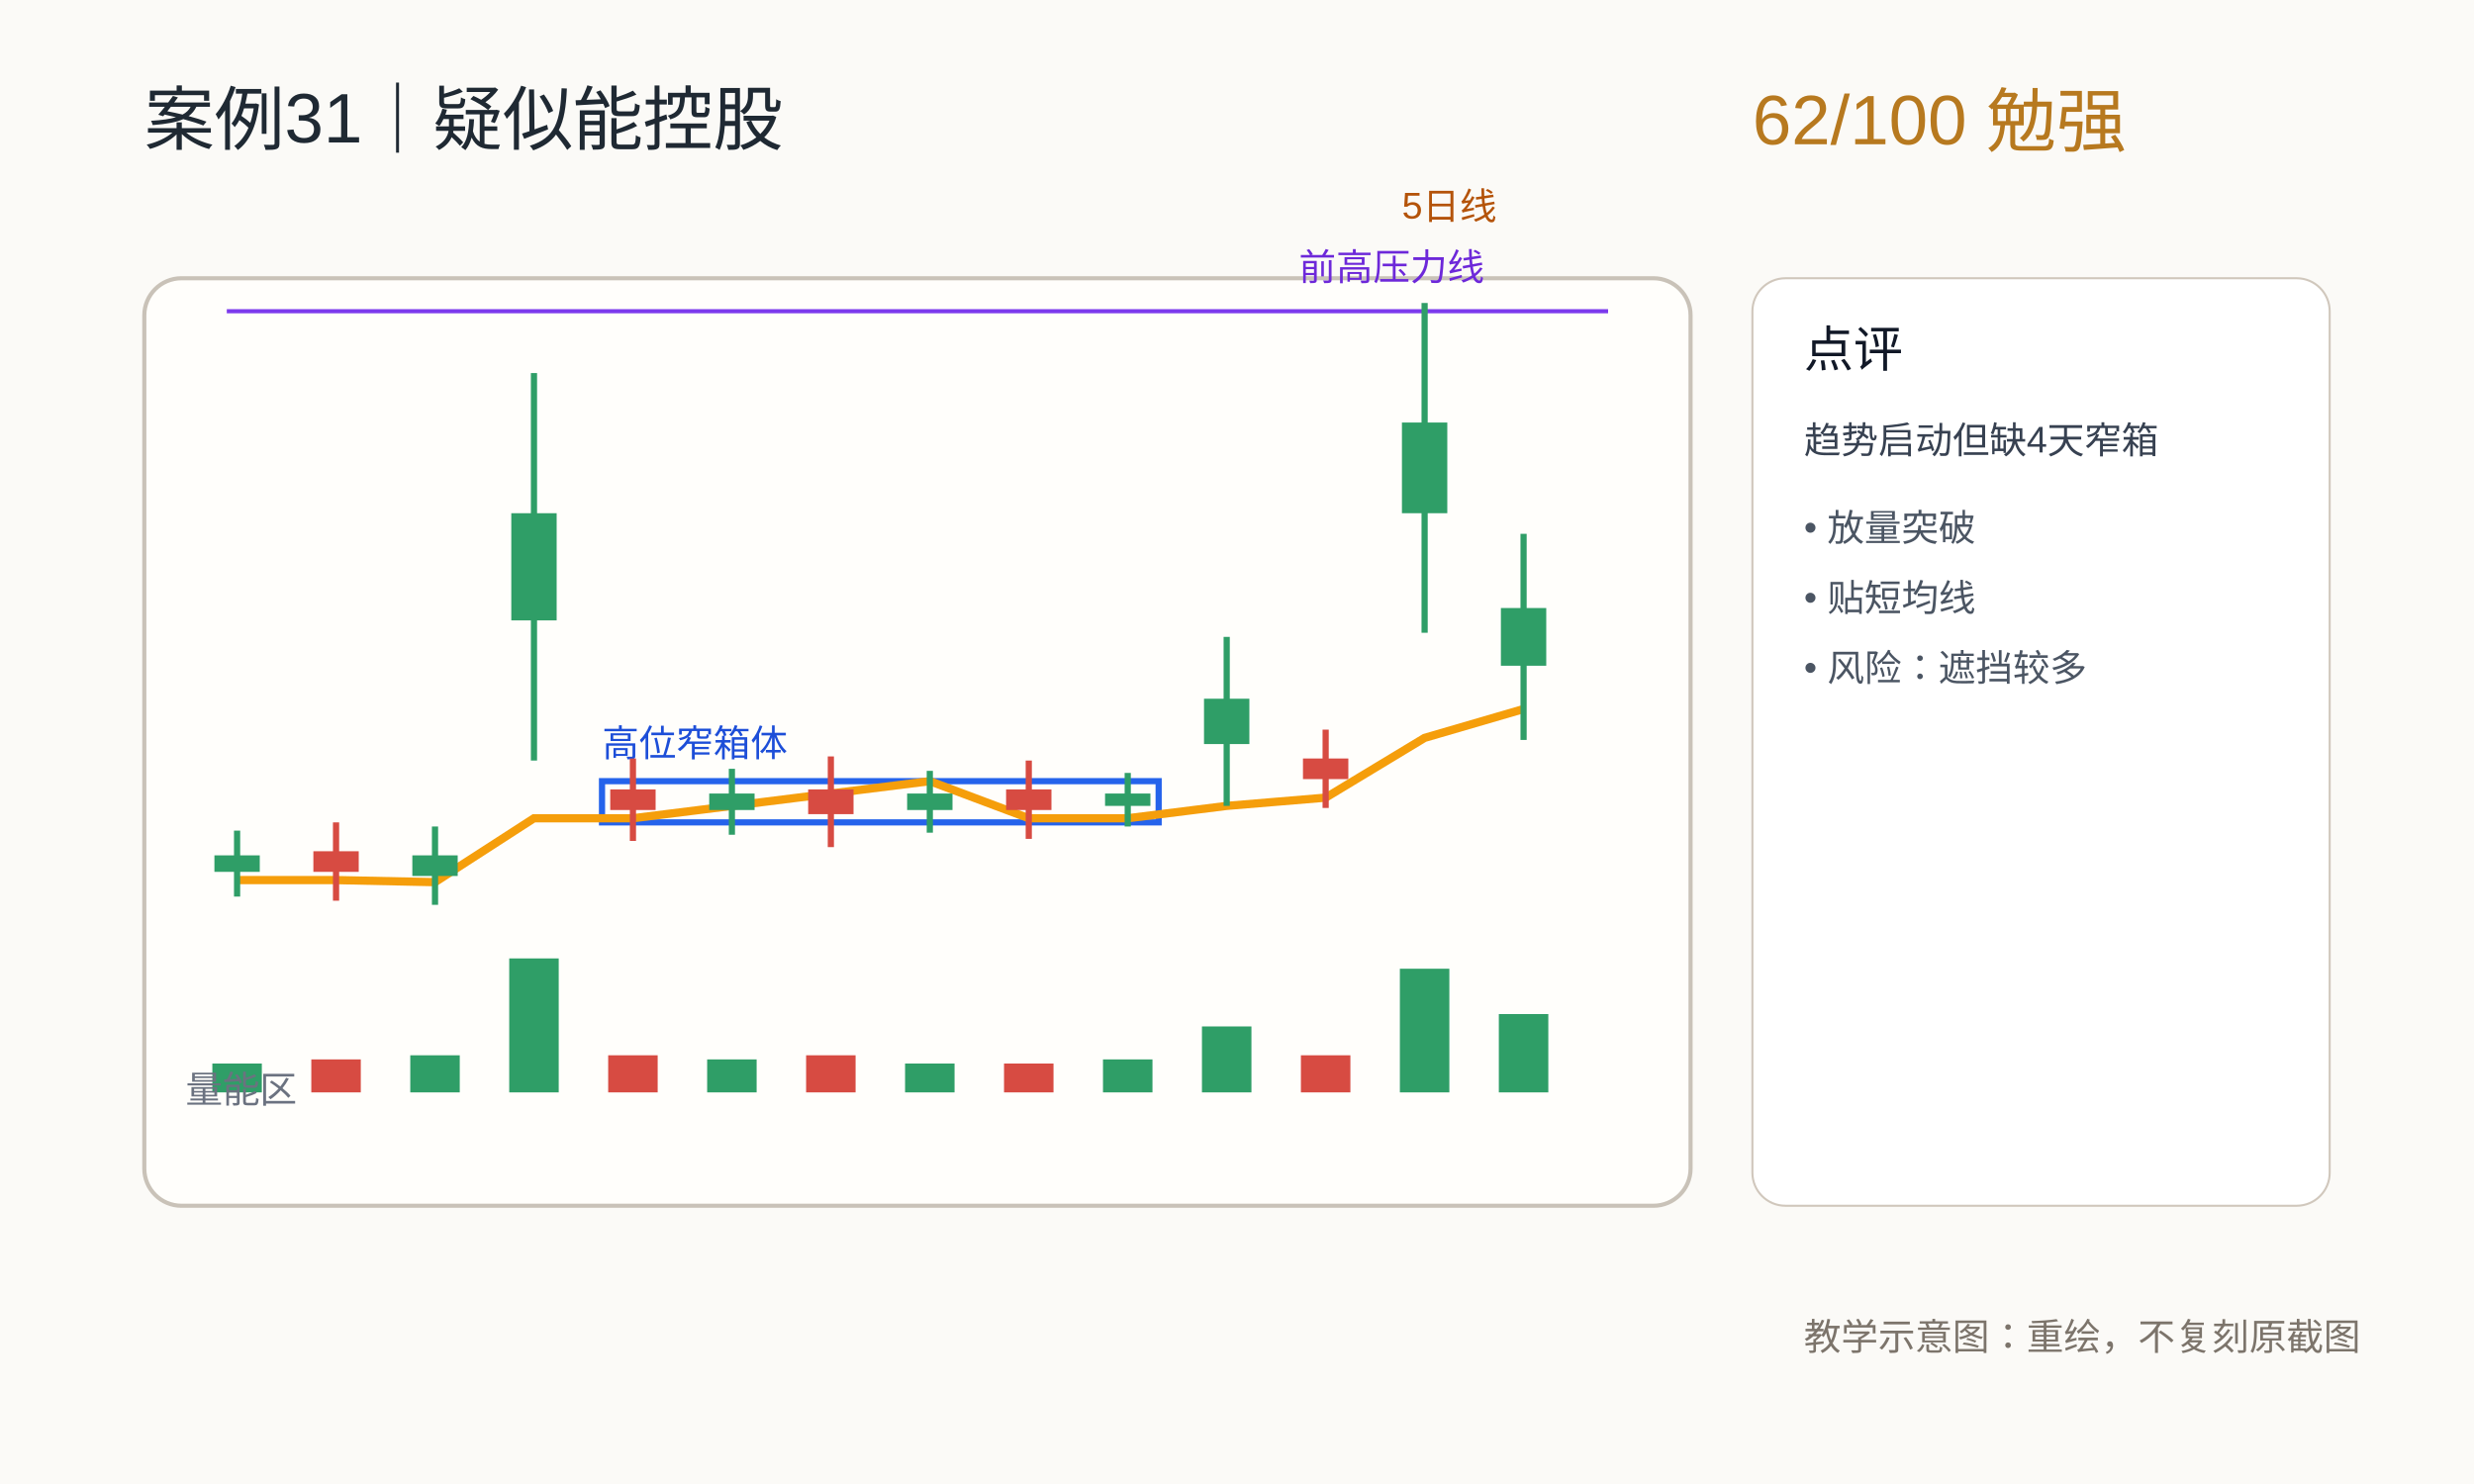
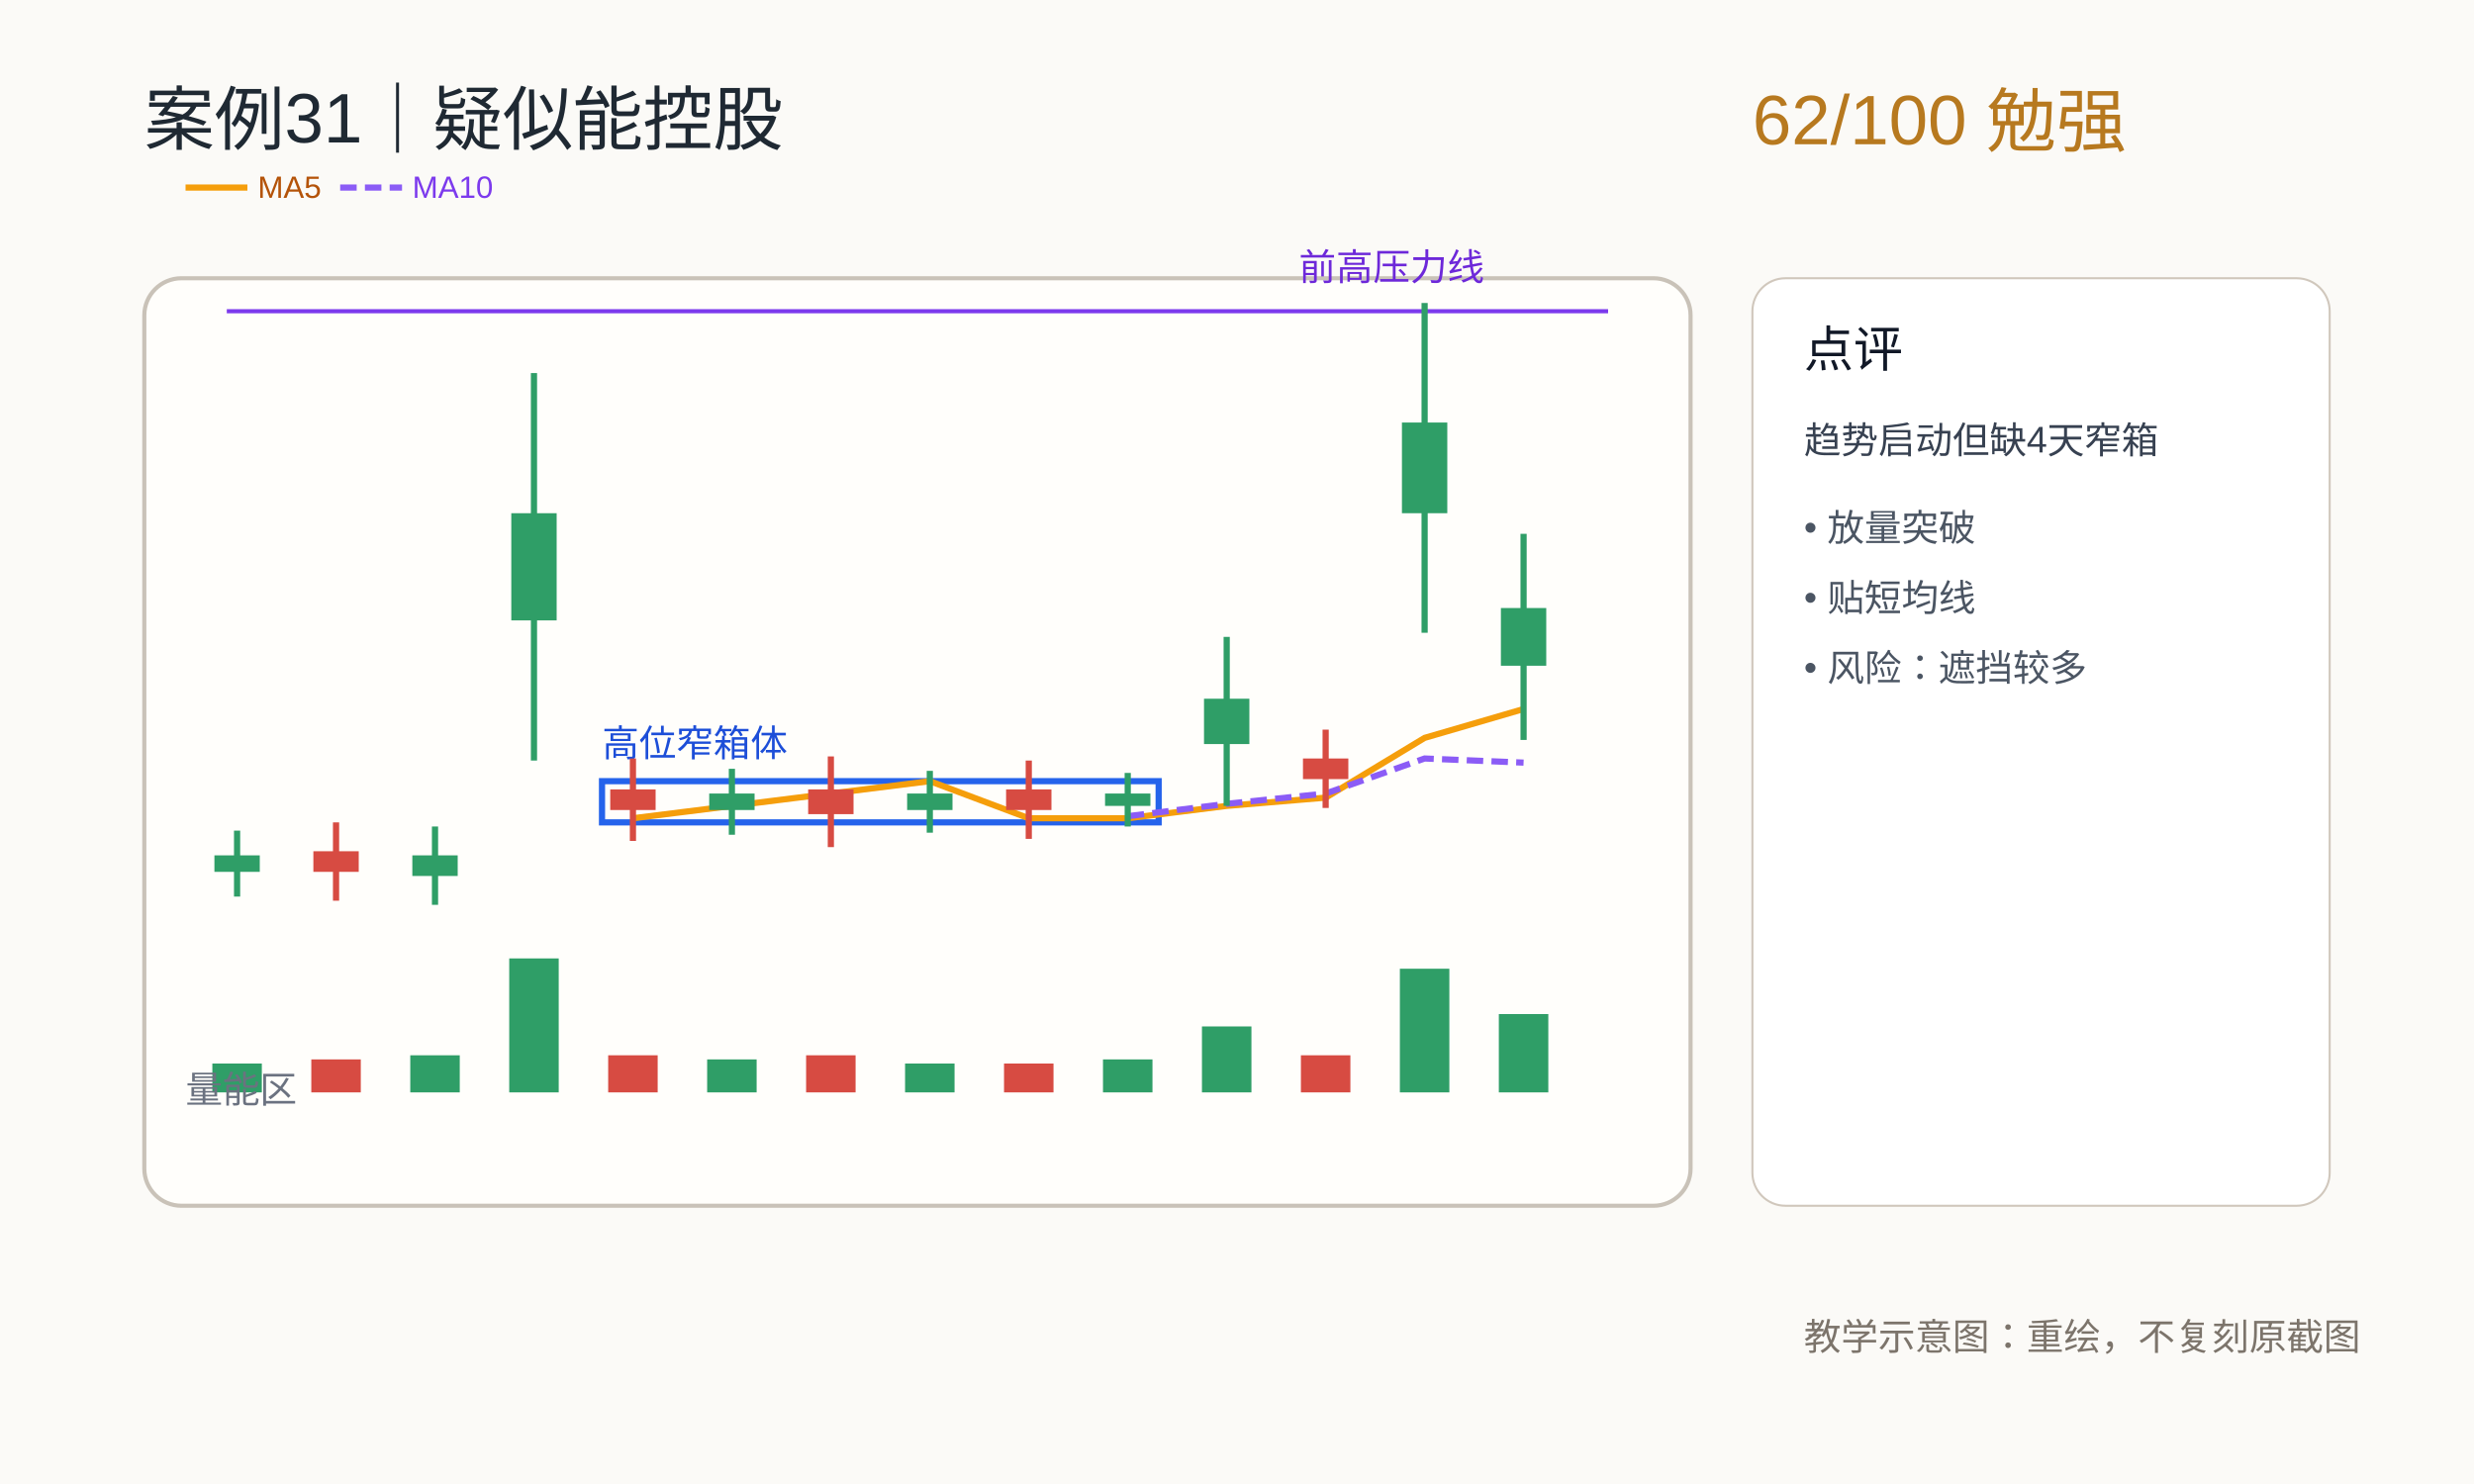
<svg xmlns="http://www.w3.org/2000/svg" width="1200" height="720" viewBox="0 0 1200 720">
  <rect width="1200" height="720" fill="#fbfaf7" />
  <rect x="70" y="135" width="750" height="450" rx="18" fill="#fffefb" stroke="#c9c2b8" stroke-width="2" />
  <text x="70" y="70" font-size="34" font-family="PingFang SC, Arial" fill="#1f2933">案例31｜疑似能控股</text>
  <text x="850" y="70" font-size="34" font-family="PingFang SC, Arial" fill="#b7791f">62/100  勉强</text>
  <line x1="110" y1="151" x2="780" y2="151" stroke="#7c3aed" stroke-width="2" />
  <text x="630" y="136" font-size="18" font-family="PingFang SC, Arial" fill="#6d28d9">前高压力线</text>
  <rect x="292" y="379" width="270" height="20" fill="none" stroke="#2563eb" stroke-width="3" />
  <text x="292" y="367" font-size="18" font-family="PingFang SC, Arial" fill="#1d4ed8">高位窄箱体</text>
-   <polyline points="115,427 163,427 211,428 259,397 307,397 355,391 403,385 451,379 499,397 547,397 595,391 643,387 691,358 739,344" fill="none" stroke="#f59e0b" stroke-width="4" />
-   <text x="680" y="106" font-size="18" font-family="PingFang SC, Arial" fill="#b45309">5日线</text>
+   <polyline points="307,397 355,391 403,385 451,379 499,397 547,397 595,391 643,387 691,358 739,344" fill="none" stroke="#f59e0b" stroke-width="3" />
+   <polyline points="547,396 595,390 643,385 691,368 739,370" fill="none" stroke="#8b5cf6" stroke-width="3" stroke-dasharray="8,4" />
+   <line x1="90" y1="91" x2="120" y2="91" stroke="#f59e0b" stroke-width="3" />
+   <text x="125" y="96" font-size="15" font-family="PingFang SC, Arial" fill="#b45309">MA5</text>
+   <line x1="165" y1="91" x2="195" y2="91" stroke="#8b5cf6" stroke-width="3" stroke-dasharray="8,4" />
+   <text x="200" y="96" font-size="15" font-family="PingFang SC, Arial" fill="#7c3aed">MA10</text>
  <line x1="115" y1="403" x2="115" y2="435" stroke="#2f9e67" stroke-width="3" />
  <rect x="104" y="415" width="22" height="8" fill="#2f9e67" />
  <line x1="163" y1="399" x2="163" y2="437" stroke="#d74b42" stroke-width="3" />
  <rect x="152" y="413" width="22" height="10" fill="#d74b42" />
  <line x1="211" y1="401" x2="211" y2="439" stroke="#2f9e67" stroke-width="3" />
  <rect x="200" y="415" width="22" height="10" fill="#2f9e67" />
  <line x1="259" y1="181" x2="259" y2="369" stroke="#2f9e67" stroke-width="3" />
  <rect x="248" y="249" width="22" height="52" fill="#2f9e67" />
  <line x1="307" y1="368" x2="307" y2="408" stroke="#d74b42" stroke-width="3" />
  <rect x="296" y="383" width="22" height="10" fill="#d74b42" />
  <line x1="355" y1="373" x2="355" y2="405" stroke="#2f9e67" stroke-width="3" />
  <rect x="344" y="385" width="22" height="8" fill="#2f9e67" />
  <line x1="403" y1="367" x2="403" y2="411" stroke="#d74b42" stroke-width="3" />
  <rect x="392" y="383" width="22" height="12" fill="#d74b42" />
  <line x1="451" y1="374" x2="451" y2="404" stroke="#2f9e67" stroke-width="3" />
  <rect x="440" y="385" width="22" height="8" fill="#2f9e67" />
  <line x1="499" y1="369" x2="499" y2="407" stroke="#d74b42" stroke-width="3" />
  <rect x="488" y="383" width="22" height="10" fill="#d74b42" />
  <line x1="547" y1="375" x2="547" y2="401" stroke="#2f9e67" stroke-width="3" />
  <rect x="536" y="385" width="22" height="6" fill="#2f9e67" />
  <line x1="595" y1="309" x2="595" y2="391" stroke="#2f9e67" stroke-width="3" />
  <rect x="584" y="339" width="22" height="22" fill="#2f9e67" />
  <line x1="643" y1="354" x2="643" y2="392" stroke="#d74b42" stroke-width="3" />
  <rect x="632" y="368" width="22" height="10" fill="#d74b42" />
  <line x1="691" y1="147" x2="691" y2="307" stroke="#2f9e67" stroke-width="3" />
  <rect x="680" y="205" width="22" height="44" fill="#2f9e67" />
  <line x1="739" y1="259" x2="739" y2="359" stroke="#2f9e67" stroke-width="3" />
  <rect x="728" y="295" width="22" height="28" fill="#2f9e67" />
  <rect x="103" y="516" width="24" height="14" fill="#2f9e67" />
  <rect x="151" y="514" width="24" height="16" fill="#d74b42" />
  <rect x="199" y="512" width="24" height="18" fill="#2f9e67" />
  <rect x="247" y="465" width="24" height="65" fill="#2f9e67" />
  <rect x="295" y="512" width="24" height="18" fill="#d74b42" />
  <rect x="343" y="514" width="24" height="16" fill="#2f9e67" />
  <rect x="391" y="512" width="24" height="18" fill="#d74b42" />
  <rect x="439" y="516" width="24" height="14" fill="#2f9e67" />
  <rect x="487" y="516" width="24" height="14" fill="#d74b42" />
  <rect x="535" y="514" width="24" height="16" fill="#2f9e67" />
  <rect x="583" y="498" width="24" height="32" fill="#2f9e67" />
  <rect x="631" y="512" width="24" height="18" fill="#d74b42" />
  <rect x="679" y="470" width="24" height="60" fill="#2f9e67" />
  <rect x="727" y="492" width="24" height="38" fill="#2f9e67" />
  <text x="90" y="535" font-size="18" font-family="PingFang SC, Arial" fill="#6b7280">量能区</text>
  <rect x="850" y="135" width="280" height="450" rx="16" fill="#ffffff" stroke="#d0c7bc" />
  <text x="875" y="178" font-size="24" font-family="PingFang SC, Arial" fill="#111827">点评</text>
  <text x="875" y="220" font-size="18" font-family="PingFang SC, Arial" fill="#374151">趋势启动但缺4天窄箱</text>
  <text x="875" y="262" font-size="18" font-family="PingFang SC, Arial" fill="#4b5563">• 放量突破</text>
  <text x="875" y="296" font-size="18" font-family="PingFang SC, Arial" fill="#4b5563">• 贴短均线</text>
  <text x="875" y="330" font-size="18" font-family="PingFang SC, Arial" fill="#4b5563">• 风险：遮挡较多</text>
  <text x="875" y="655" font-size="18" font-family="PingFang SC, Arial" fill="#7c746b">教学示意图：重绘，不复刻原截图</text>
</svg>
